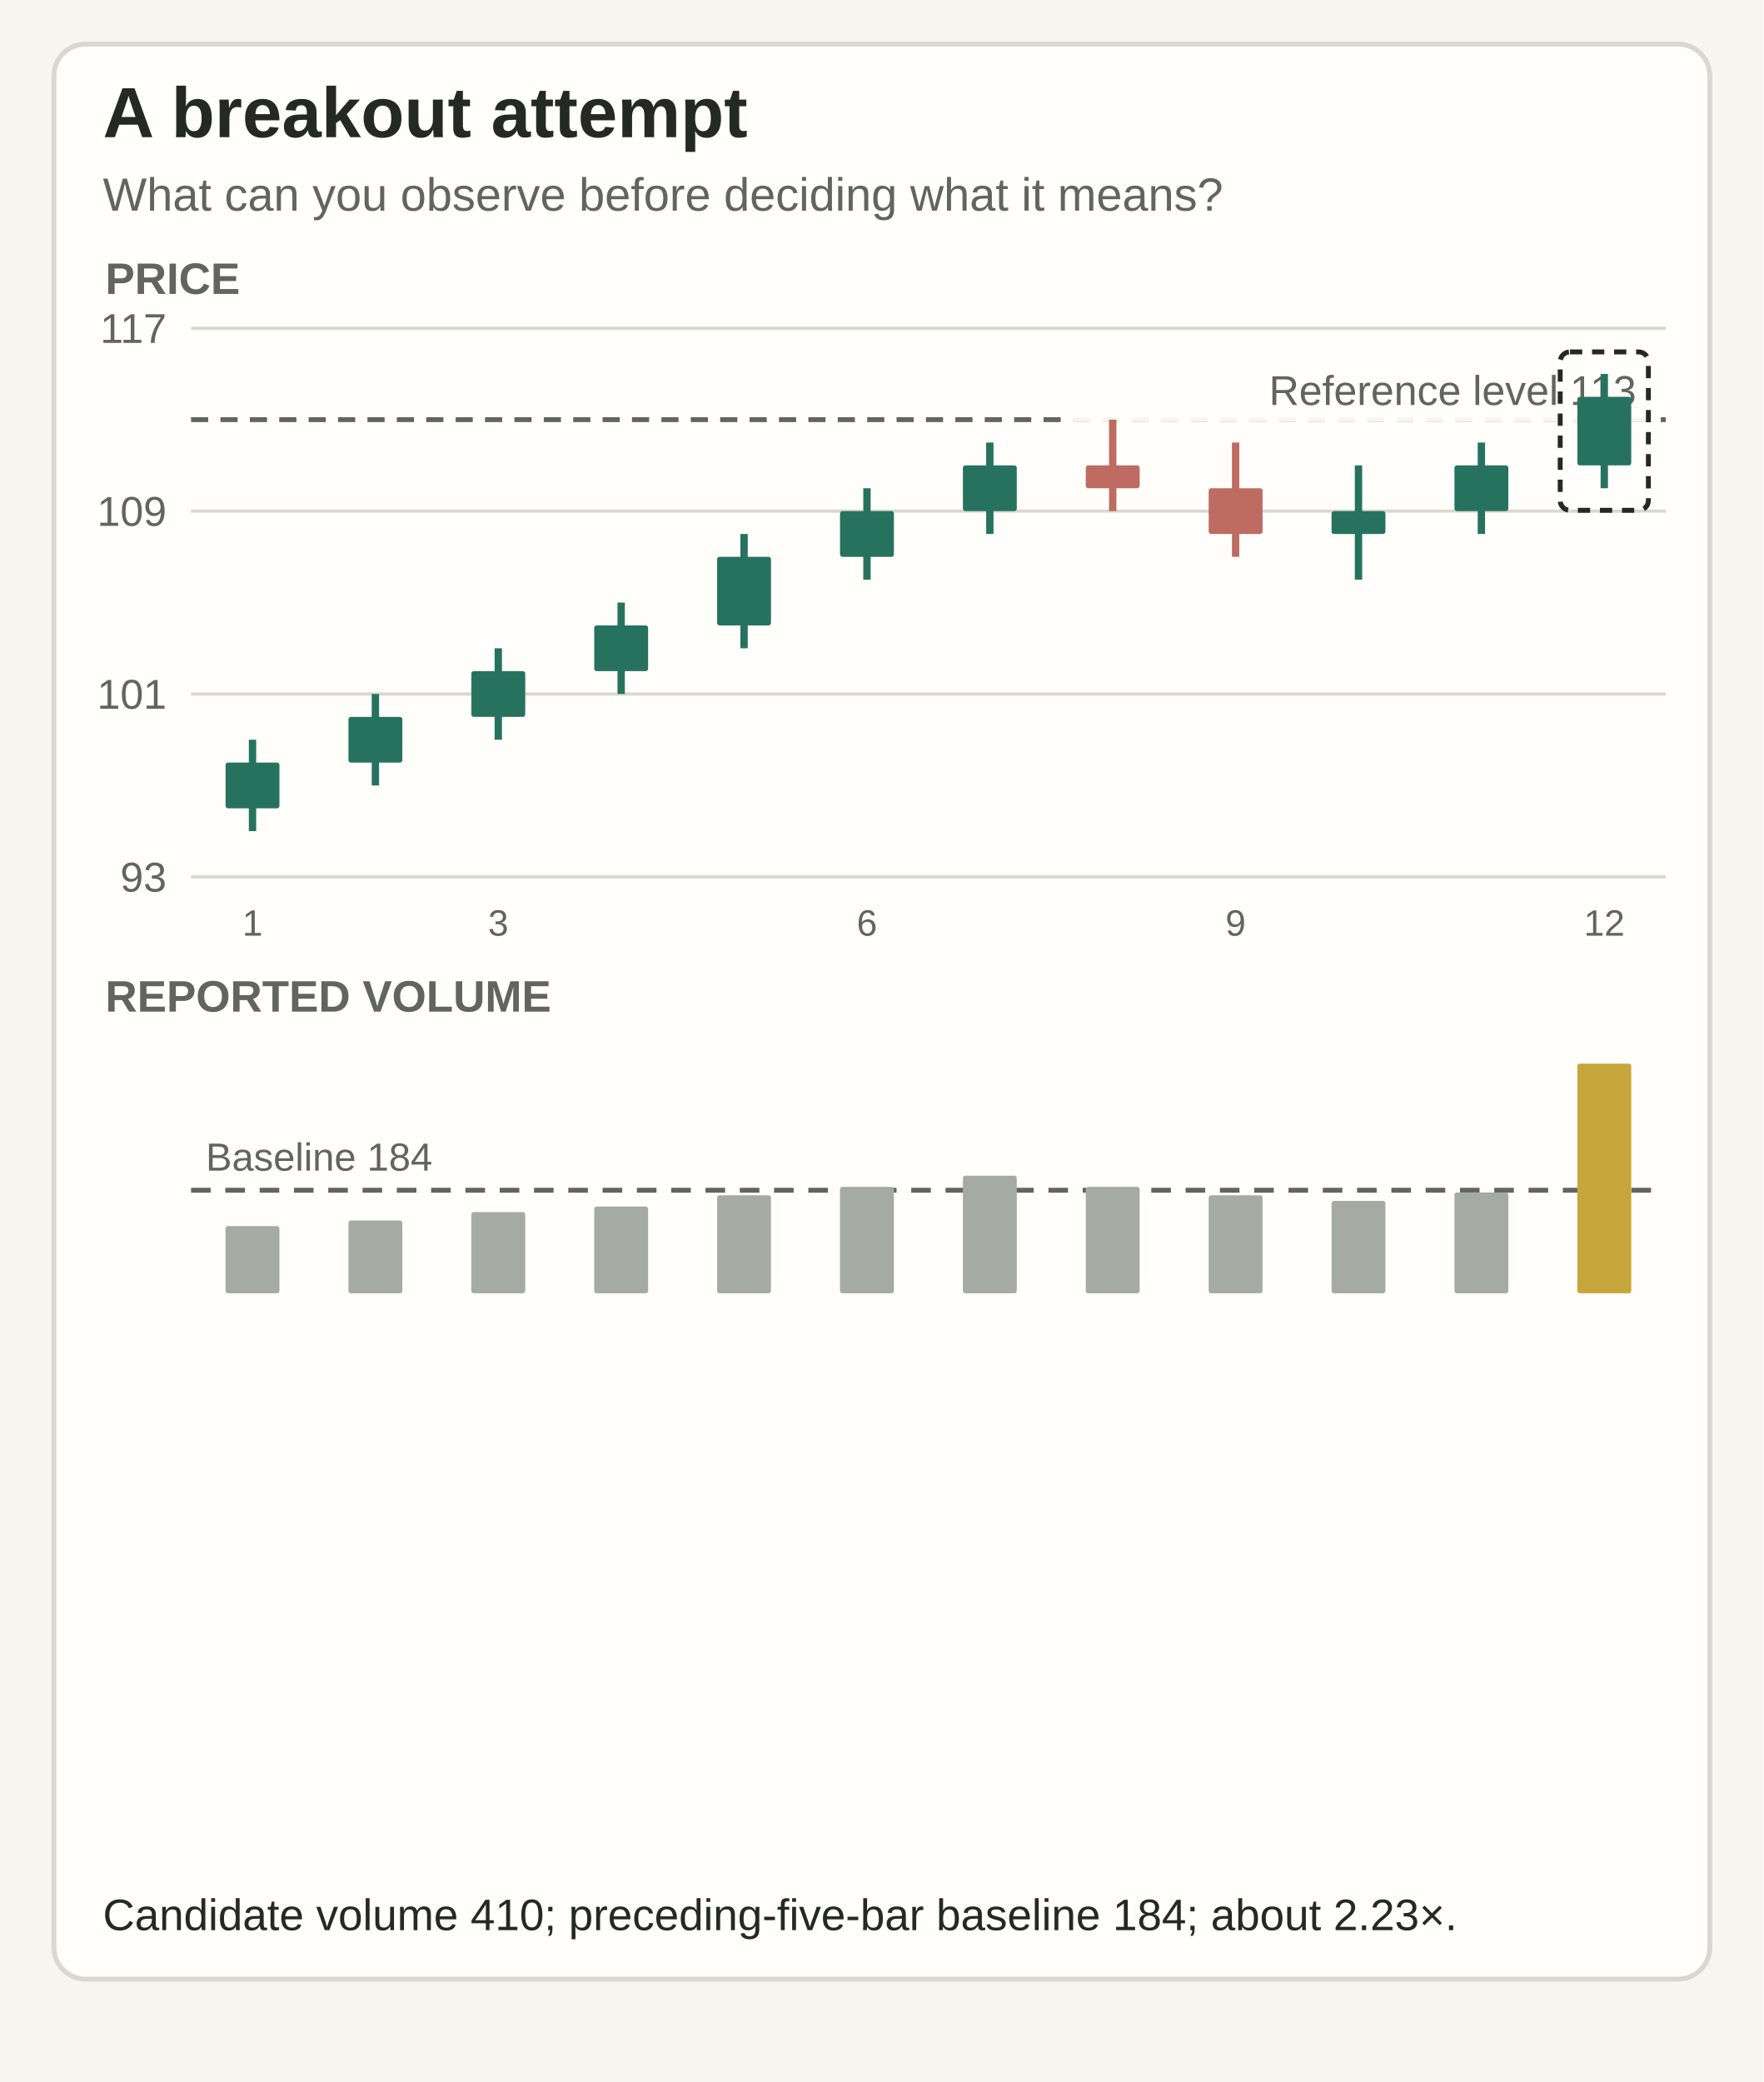
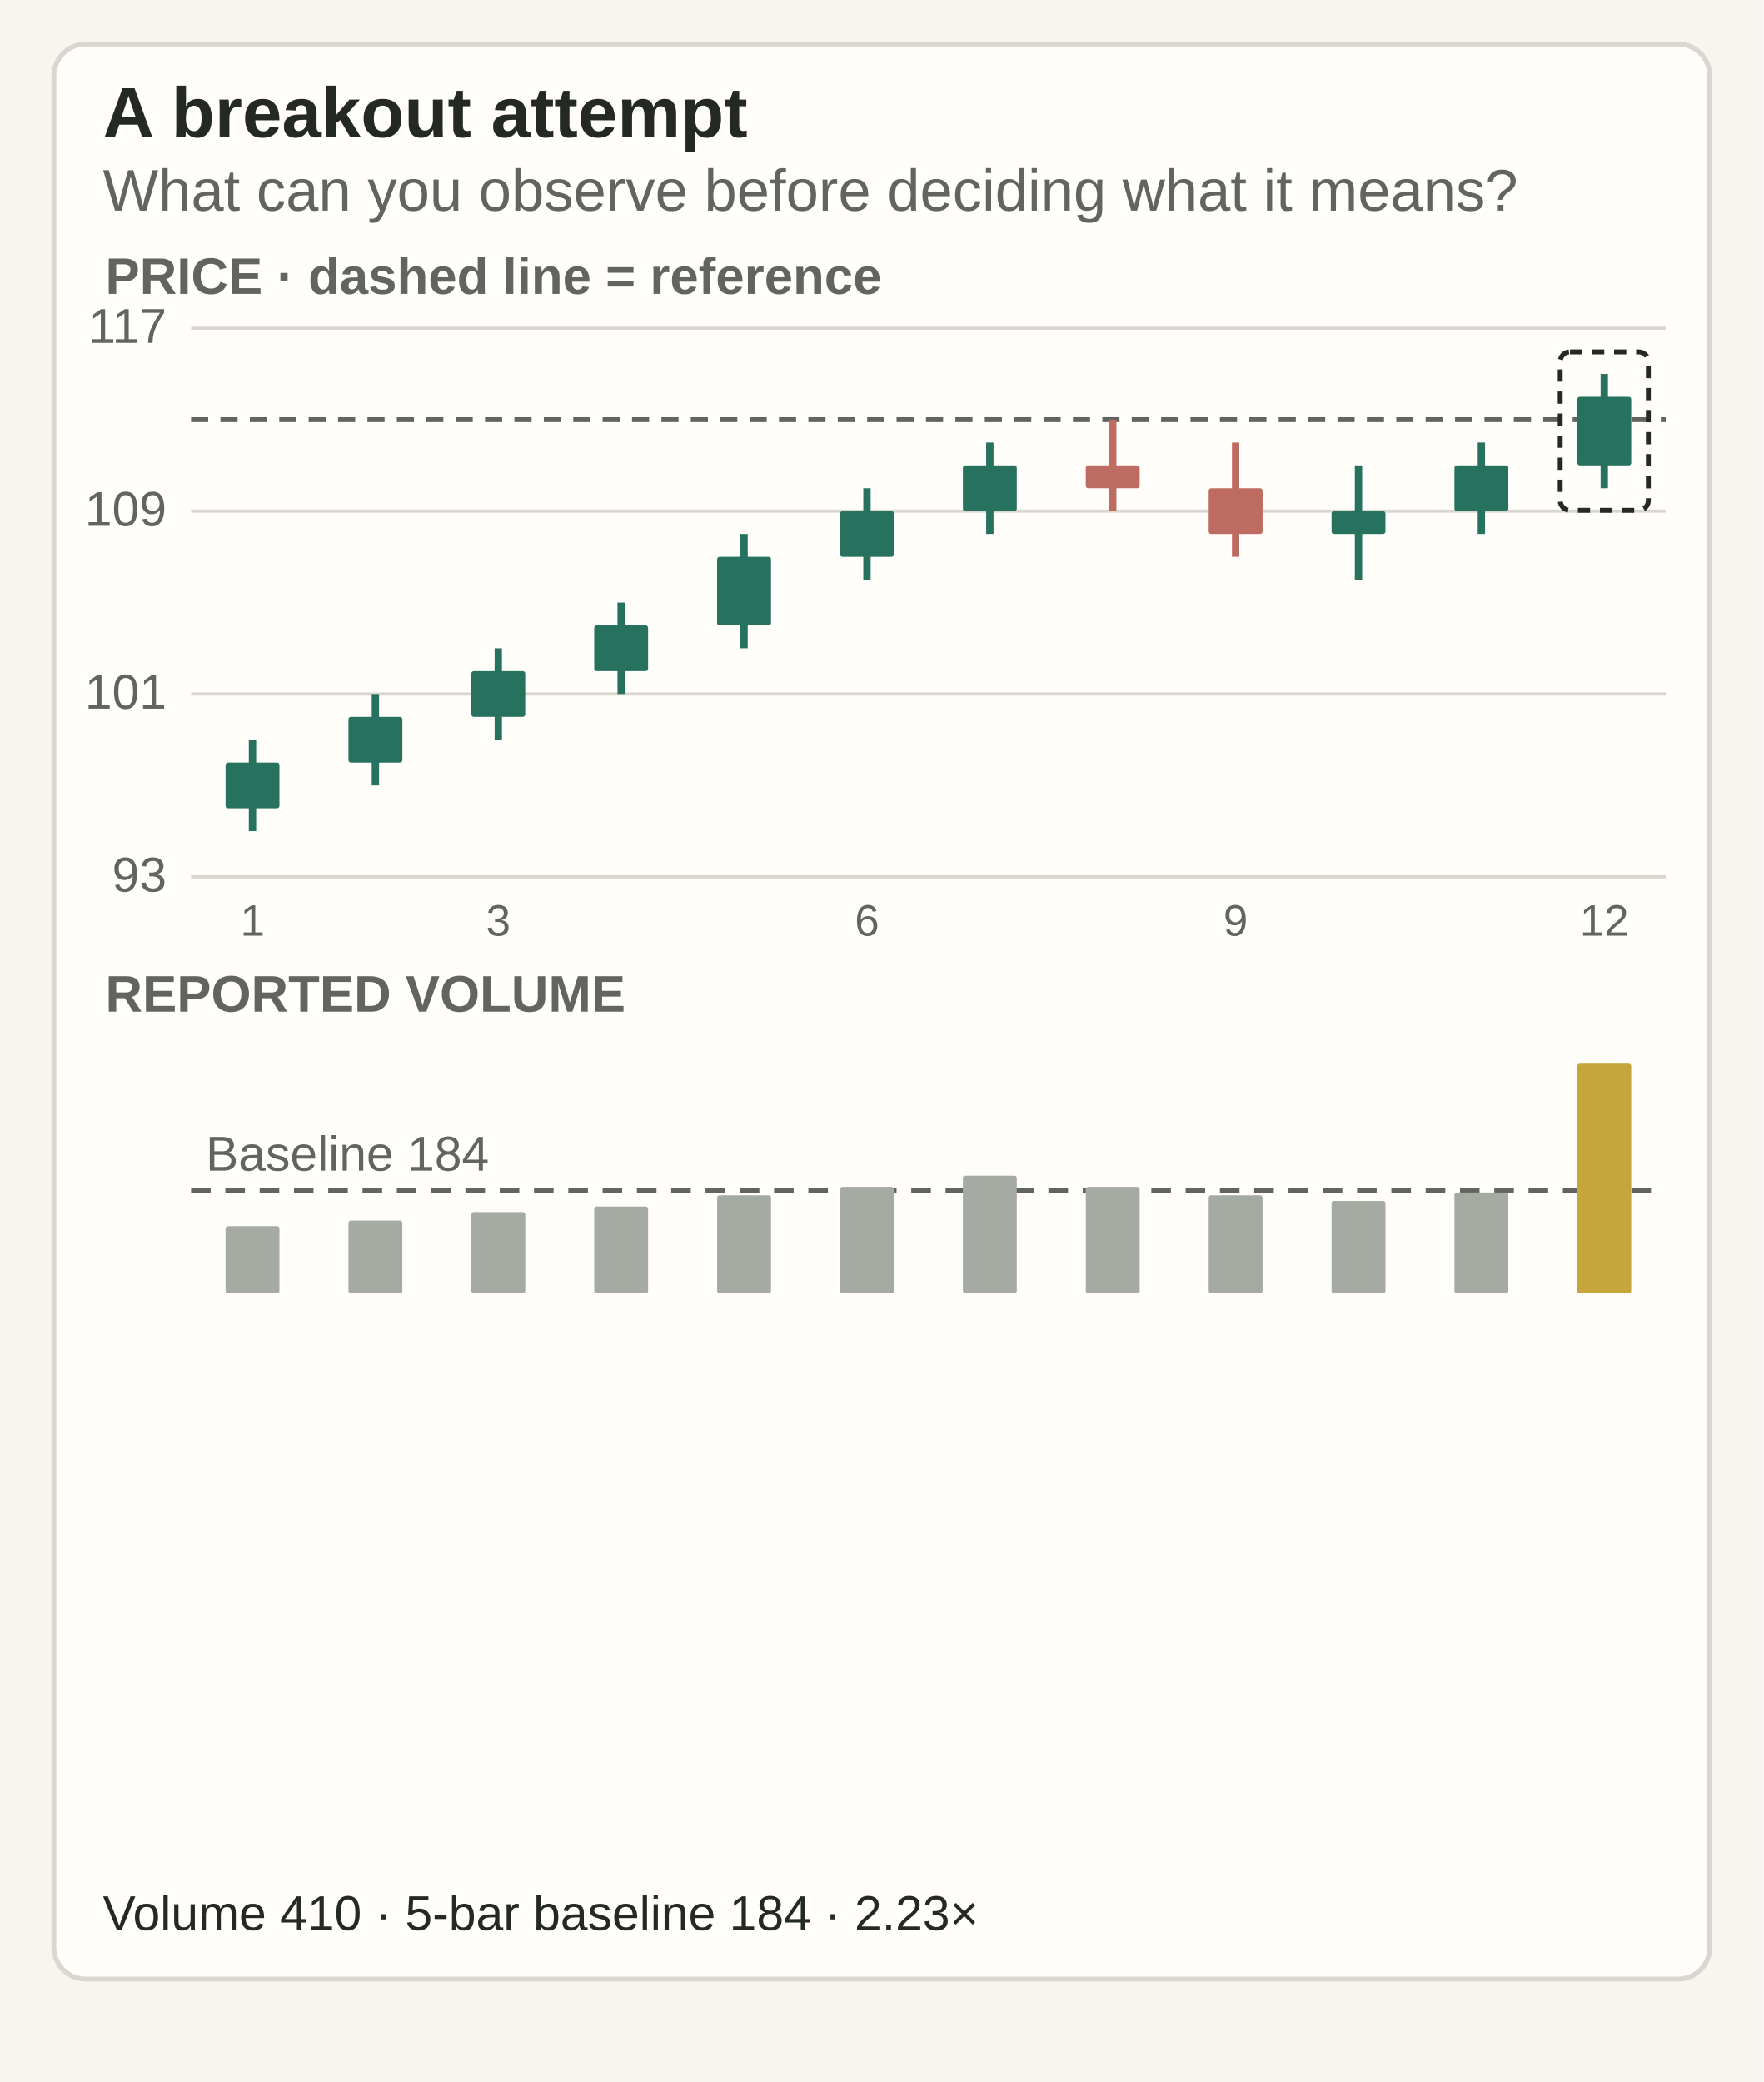
<svg xmlns="http://www.w3.org/2000/svg" width="720" height="850" viewBox="0 0 720 850" role="img" aria-labelledby="title desc">
  <rect width="720" height="850" fill="#f6f5f0" />
  <rect x="22" y="18" width="676" height="790" rx="13" fill="#fffefa" stroke="#d9d7cf" stroke-width="2" />
  <text x="42" y="56" font-family="Arial,Helvetica,sans-serif" font-size="29" font-weight="700" fill="#252923">A breakout attempt</text>
-   <text x="42" y="86" font-family="Arial,Helvetica,sans-serif" font-size="19" fill="#62645f">What can you observe before deciding what it means?</text>
-   <text x="43" y="120" font-family="Arial,Helvetica,sans-serif" font-size="18" font-weight="700" fill="#62645f">PRICE</text>
+   <text x="42" y="86" font-family="Arial,Helvetica,sans-serif" font-size="24" fill="#62645f">What can you observe before deciding what it means?</text>
+   <text x="43" y="120" font-family="Arial,Helvetica,sans-serif" font-size="21" font-weight="700" fill="#62645f">PRICE · dashed line = reference</text>
  <line x1="78" y1="134" x2="680" y2="134" stroke="#d9d7cf" stroke-width="1.3" />
-   <text x="68" y="140" font-family="Arial,Helvetica,sans-serif" font-size="17" text-anchor="end" fill="#62645f">117</text>
+   <text x="68" y="140" font-family="Arial,Helvetica,sans-serif" font-size="20" text-anchor="end" fill="#62645f">117</text>
  <line x1="78" y1="208.67" x2="680" y2="208.67" stroke="#d9d7cf" stroke-width="1.3" />
-   <text x="68" y="214.67" font-family="Arial,Helvetica,sans-serif" font-size="17" text-anchor="end" fill="#62645f">109</text>
+   <text x="68" y="214.67" font-family="Arial,Helvetica,sans-serif" font-size="20" text-anchor="end" fill="#62645f">109</text>
  <line x1="78" y1="283.33" x2="680" y2="283.33" stroke="#d9d7cf" stroke-width="1.3" />
-   <text x="68" y="289.33" font-family="Arial,Helvetica,sans-serif" font-size="17" text-anchor="end" fill="#62645f">101</text>
+   <text x="68" y="289.33" font-family="Arial,Helvetica,sans-serif" font-size="20" text-anchor="end" fill="#62645f">101</text>
  <line x1="78" y1="358" x2="680" y2="358" stroke="#d9d7cf" stroke-width="1.3" />
-   <text x="68" y="364" font-family="Arial,Helvetica,sans-serif" font-size="17" text-anchor="end" fill="#62645f">93</text>
+   <text x="68" y="364" font-family="Arial,Helvetica,sans-serif" font-size="20" text-anchor="end" fill="#62645f">93</text>
  <line x1="78" y1="171.33" x2="680" y2="171.33" stroke="#62645f" stroke-width="2" stroke-dasharray="7 5" />
-   <rect x="435" y="148.33" width="238" height="24" fill="#fffefa" opacity="0.94" />
-   <text x="668" y="165.33" text-anchor="end" font-family="Arial,Helvetica,sans-serif" font-size="17" fill="#62645f">Reference level 113</text>
  <line x1="103.08" y1="302" x2="103.08" y2="339.33" stroke="#27725f" stroke-width="3" />
  <rect x="92.08" y="311.33" width="22" height="18.67" rx="1" fill="#27725f" />
-   <text x="103.08" y="382" text-anchor="middle" font-family="Arial,Helvetica,sans-serif" font-size="15" fill="#62645f">1</text>
+   <text x="103.08" y="382" text-anchor="middle" font-family="Arial,Helvetica,sans-serif" font-size="18" fill="#62645f">1</text>
  <line x1="153.25" y1="283.33" x2="153.25" y2="320.67" stroke="#27725f" stroke-width="3" />
  <rect x="142.25" y="292.67" width="22" height="18.67" rx="1" fill="#27725f" />
  <line x1="203.42" y1="264.67" x2="203.42" y2="302" stroke="#27725f" stroke-width="3" />
  <rect x="192.42" y="274" width="22" height="18.67" rx="1" fill="#27725f" />
-   <text x="203.42" y="382" text-anchor="middle" font-family="Arial,Helvetica,sans-serif" font-size="15" fill="#62645f">3</text>
+   <text x="203.42" y="382" text-anchor="middle" font-family="Arial,Helvetica,sans-serif" font-size="18" fill="#62645f">3</text>
  <line x1="253.58" y1="246" x2="253.58" y2="283.33" stroke="#27725f" stroke-width="3" />
  <rect x="242.58" y="255.33" width="22" height="18.67" rx="1" fill="#27725f" />
  <line x1="303.75" y1="218" x2="303.75" y2="264.67" stroke="#27725f" stroke-width="3" />
  <rect x="292.75" y="227.33" width="22" height="28" rx="1" fill="#27725f" />
  <line x1="353.92" y1="199.33" x2="353.92" y2="236.67" stroke="#27725f" stroke-width="3" />
  <rect x="342.92" y="208.67" width="22" height="18.67" rx="1" fill="#27725f" />
-   <text x="353.92" y="382" text-anchor="middle" font-family="Arial,Helvetica,sans-serif" font-size="15" fill="#62645f">6</text>
+   <text x="353.92" y="382" text-anchor="middle" font-family="Arial,Helvetica,sans-serif" font-size="18" fill="#62645f">6</text>
  <line x1="404.08" y1="180.67" x2="404.08" y2="218" stroke="#27725f" stroke-width="3" />
  <rect x="393.08" y="190" width="22" height="18.67" rx="1" fill="#27725f" />
  <line x1="454.25" y1="171.33" x2="454.25" y2="208.67" stroke="#be6b61" stroke-width="3" />
  <rect x="443.25" y="190" width="22" height="9.33" rx="1" fill="#be6b61" />
  <line x1="504.42" y1="180.67" x2="504.42" y2="227.33" stroke="#be6b61" stroke-width="3" />
  <rect x="493.42" y="199.33" width="22" height="18.67" rx="1" fill="#be6b61" />
-   <text x="504.42" y="382" text-anchor="middle" font-family="Arial,Helvetica,sans-serif" font-size="15" fill="#62645f">9</text>
+   <text x="504.42" y="382" text-anchor="middle" font-family="Arial,Helvetica,sans-serif" font-size="18" fill="#62645f">9</text>
  <line x1="554.58" y1="190" x2="554.58" y2="236.67" stroke="#27725f" stroke-width="3" />
  <rect x="543.58" y="208.67" width="22" height="9.33" rx="1" fill="#27725f" />
  <line x1="604.75" y1="180.67" x2="604.75" y2="218" stroke="#27725f" stroke-width="3" />
  <rect x="593.75" y="190" width="22" height="18.67" rx="1" fill="#27725f" />
  <line x1="654.92" y1="152.67" x2="654.92" y2="199.33" stroke="#27725f" stroke-width="3" />
  <rect x="643.92" y="162" width="22" height="28" rx="1" fill="#27725f" />
  <rect x="636.92" y="143.67" width="36" height="64.67" rx="4" fill="none" stroke="#252923" stroke-width="2" stroke-dasharray="5 4" />
-   <text x="654.92" y="382" text-anchor="middle" font-family="Arial,Helvetica,sans-serif" font-size="15" fill="#62645f">12</text>
-   <text x="43" y="413" font-family="Arial,Helvetica,sans-serif" font-size="18" font-weight="700" fill="#62645f">REPORTED VOLUME</text>
+   <text x="654.92" y="382" text-anchor="middle" font-family="Arial,Helvetica,sans-serif" font-size="18" fill="#62645f">12</text>
+   <text x="43" y="413" font-family="Arial,Helvetica,sans-serif" font-size="21" font-weight="700" fill="#62645f">REPORTED VOLUME</text>
  <line x1="78" y1="485.93" x2="680" y2="485.93" stroke="#62645f" stroke-width="2" stroke-dasharray="8 6" />
-   <text x="84" y="477.93" font-family="Arial,Helvetica,sans-serif" font-size="16" fill="#62645f">Baseline 184</text>
+   <text x="84" y="477.93" font-family="Arial,Helvetica,sans-serif" font-size="20" fill="#62645f">Baseline 184</text>
  <rect x="92.08" y="500.56" width="22" height="27.44" rx="1" fill="#a5aaa3" />
  <rect x="142.25" y="498.27" width="22" height="29.73" rx="1" fill="#a5aaa3" />
  <rect x="192.42" y="494.84" width="22" height="33.16" rx="1" fill="#a5aaa3" />
  <rect x="242.58" y="492.56" width="22" height="35.44" rx="1" fill="#a5aaa3" />
  <rect x="292.75" y="487.98" width="22" height="40.02" rx="1" fill="#a5aaa3" />
  <rect x="342.92" y="484.55" width="22" height="43.45" rx="1" fill="#a5aaa3" />
  <rect x="393.08" y="479.98" width="22" height="48.02" rx="1" fill="#a5aaa3" />
  <rect x="443.25" y="484.55" width="22" height="43.45" rx="1" fill="#a5aaa3" />
  <rect x="493.42" y="487.98" width="22" height="40.02" rx="1" fill="#a5aaa3" />
  <rect x="543.58" y="490.27" width="22" height="37.73" rx="1" fill="#a5aaa3" />
  <rect x="593.75" y="486.84" width="22" height="41.16" rx="1" fill="#a5aaa3" />
  <rect x="643.92" y="434.25" width="22" height="93.75" rx="1" fill="#c6a63a" />
-   <text x="42" y="788" font-family="Arial,Helvetica,sans-serif" font-size="18" fill="#252923">Candidate volume 410; preceding-five-bar baseline 184; about 2.23×.</text>
+   <text x="42" y="788" font-family="Arial,Helvetica,sans-serif" font-size="20" fill="#252923">Volume 410 · 5-bar baseline 184 · 2.23×</text>
</svg>
